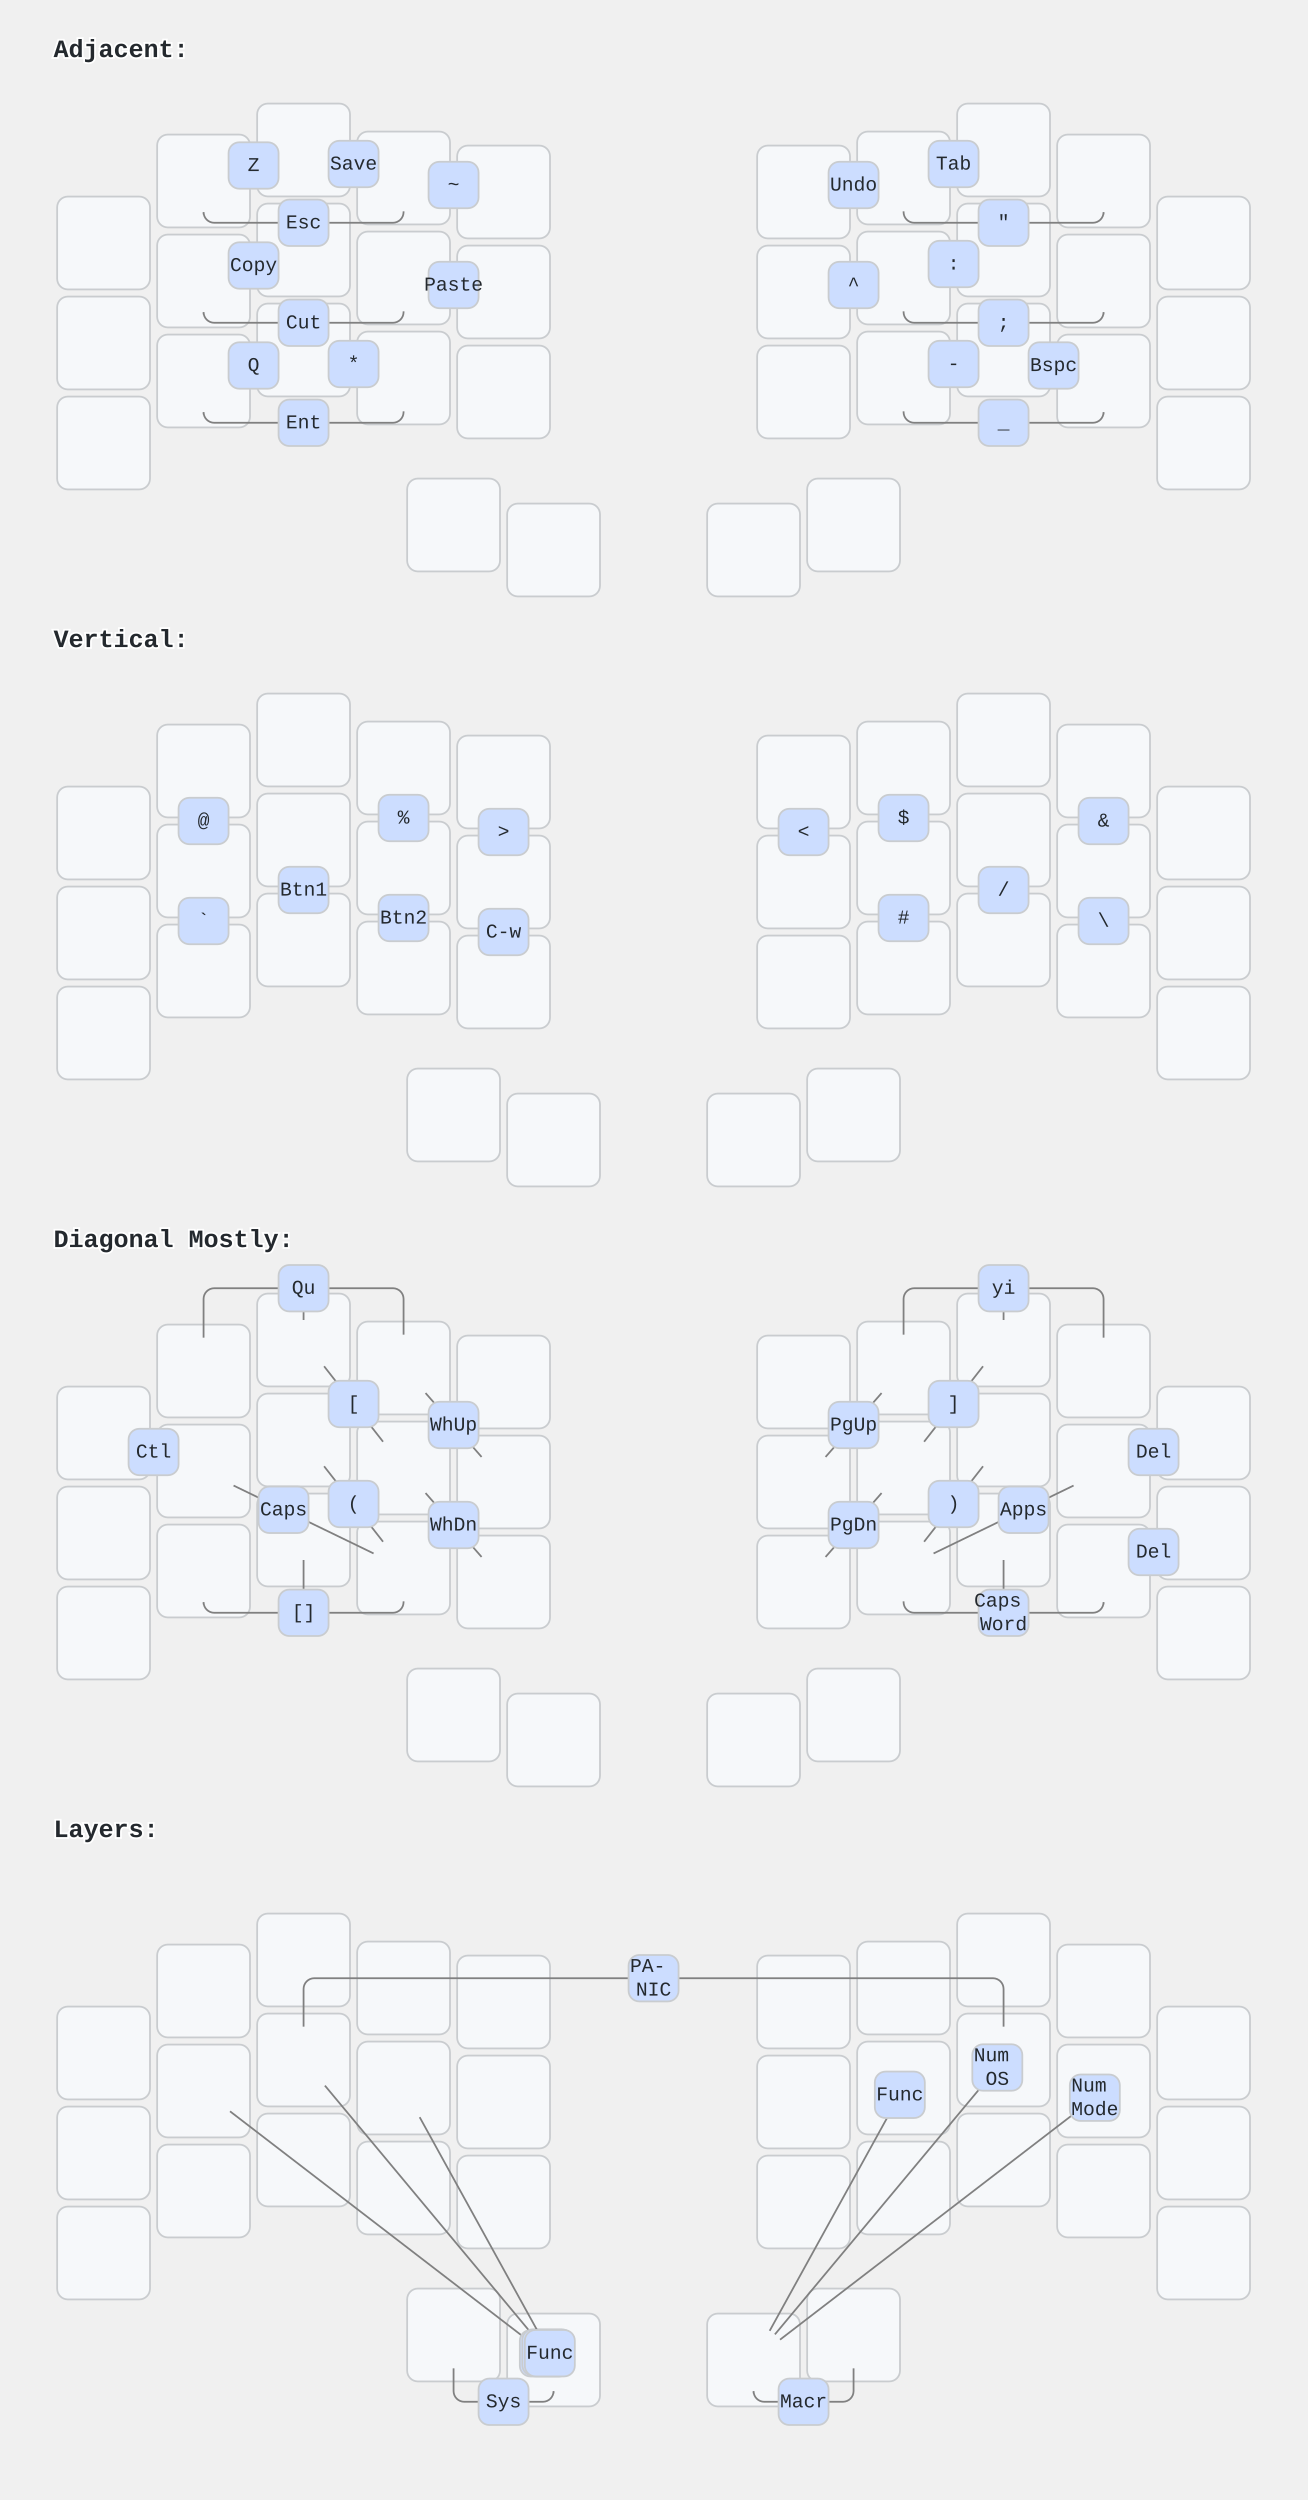
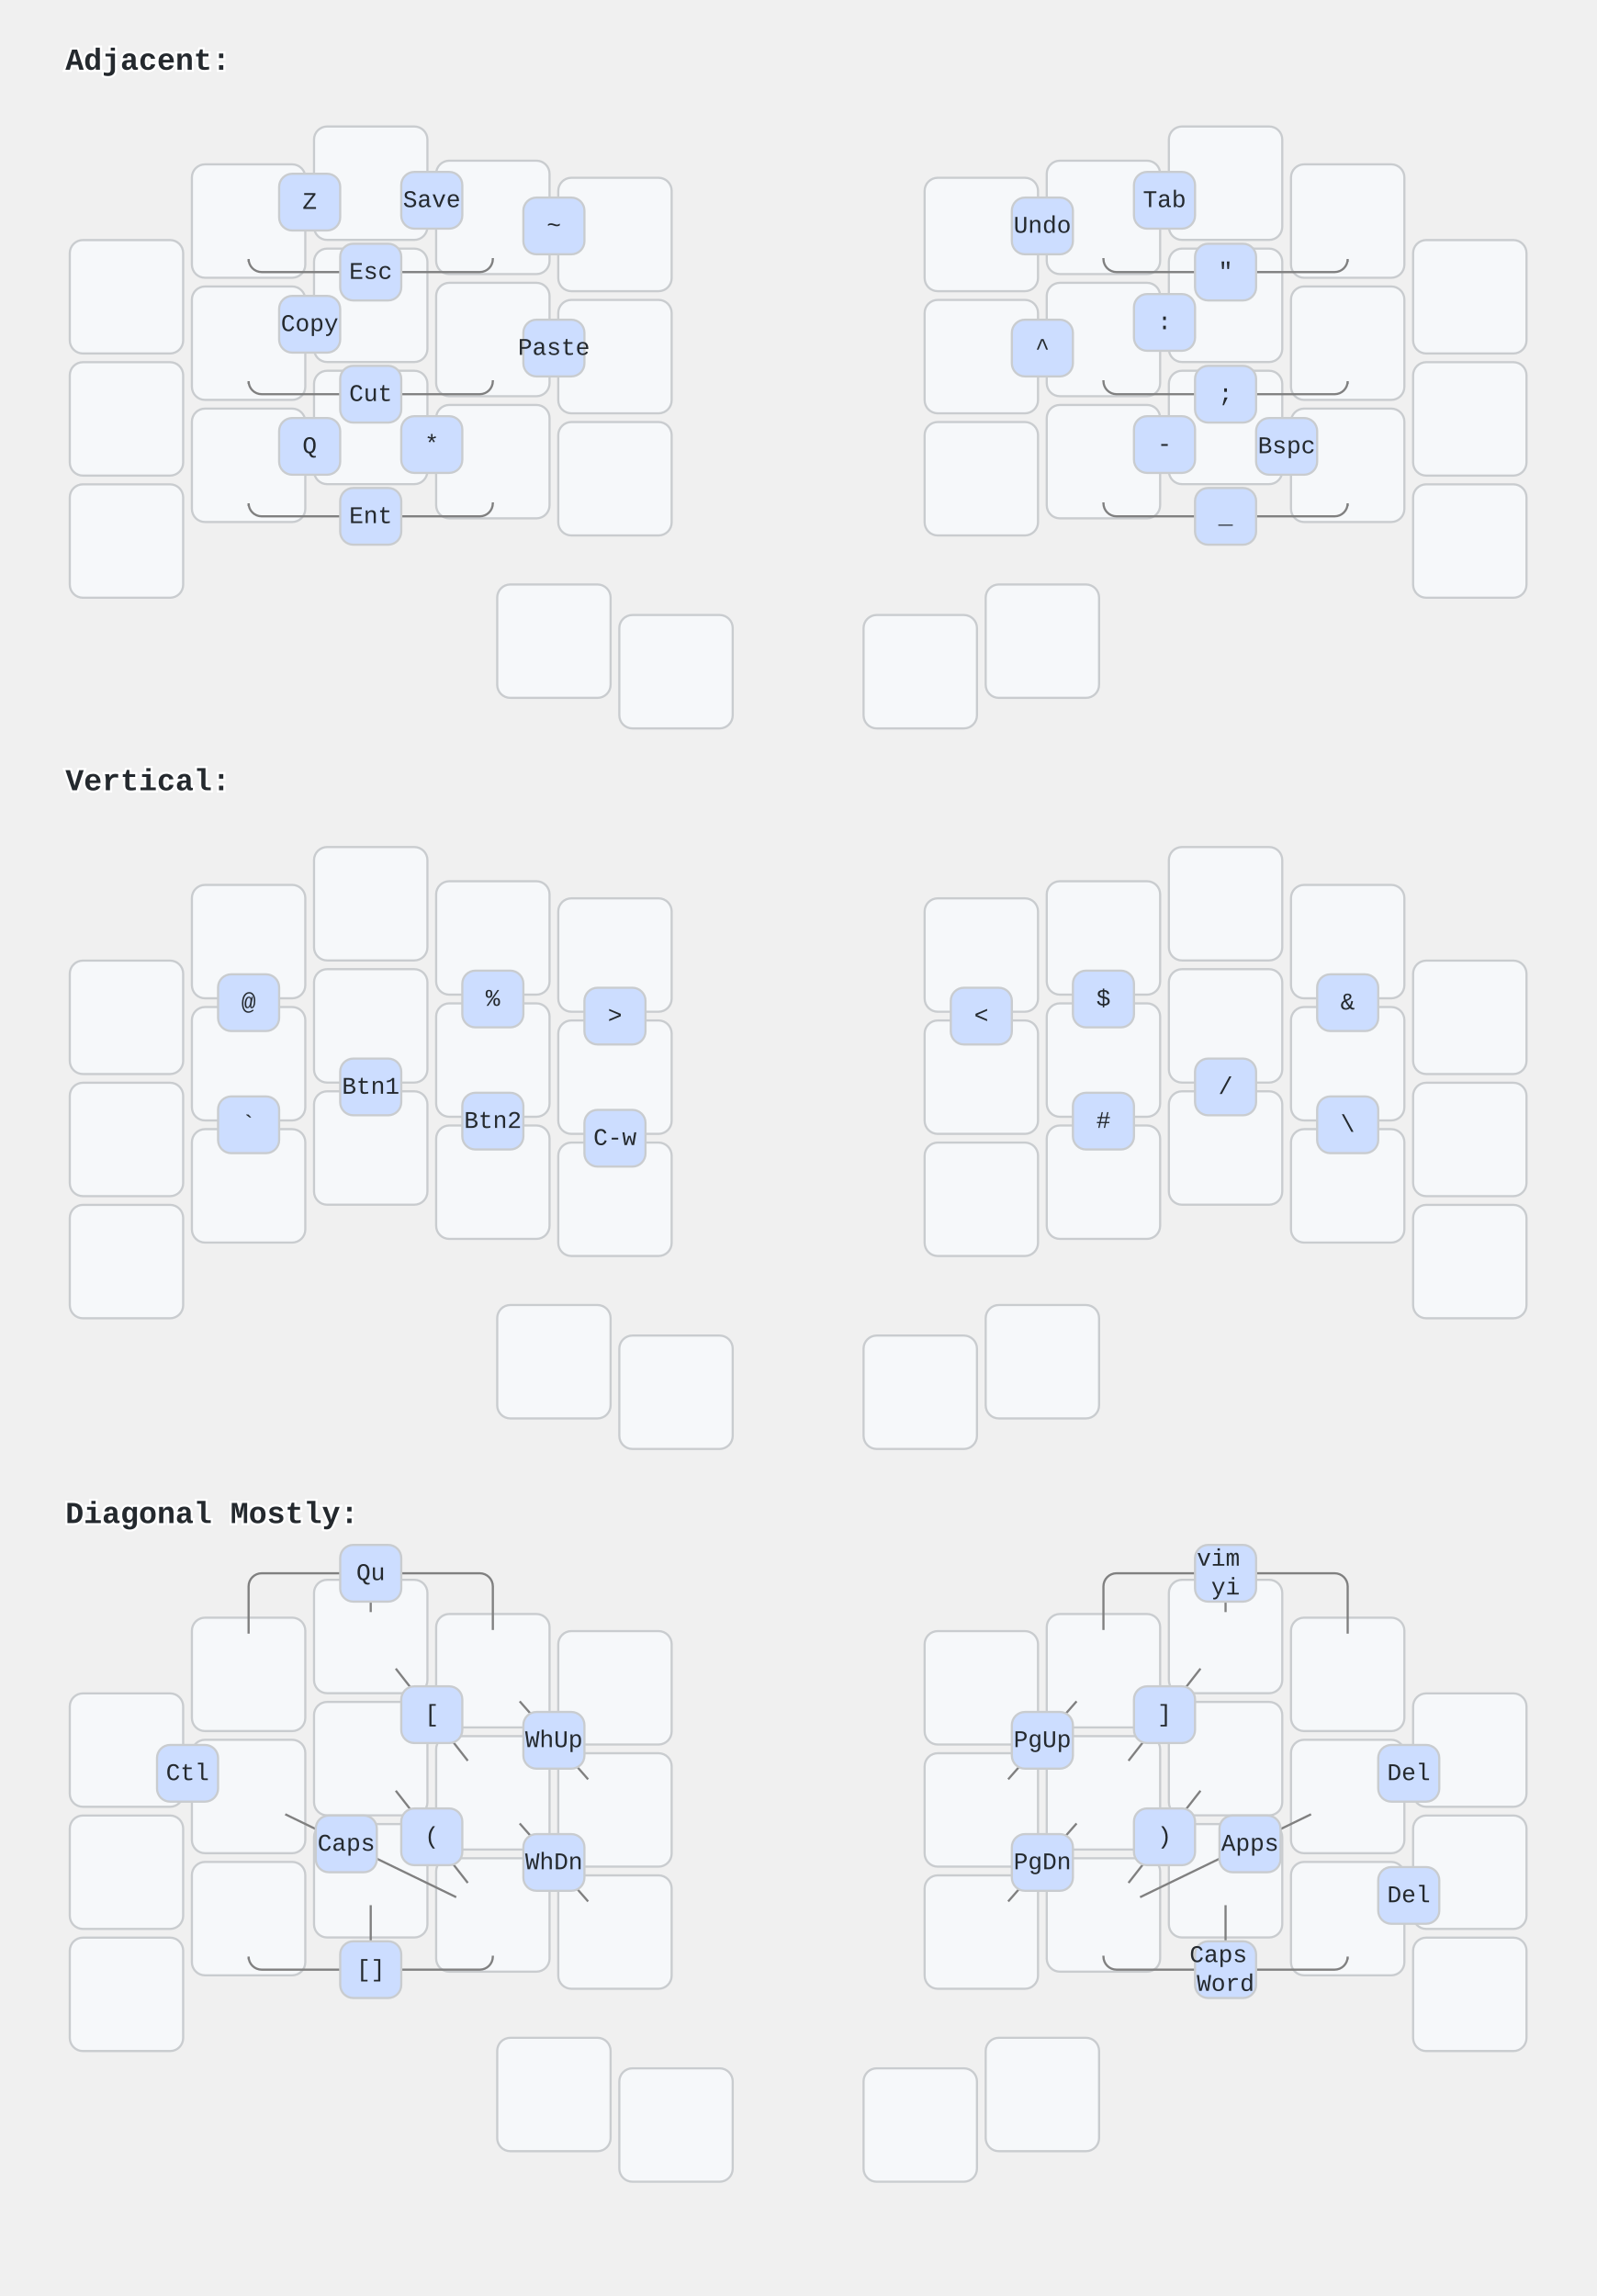
- <svg xmlns="http://www.w3.org/2000/svg" width="732.0" height="1400.0" viewBox="0 0 732.0 1400.0">
+ <svg xmlns="http://www.w3.org/2000/svg" width="732.0" height="1052.8" viewBox="0 0 732.0 1052.8">
  <style>/* font and background color specifications */
svg {
    font-family: SFMono-Regular,Consolas,Liberation Mono,Menlo,monospace;
    font-size: 14px;
    font-kerning: normal;
    text-rendering: optimizeLegibility;
    fill: #24292e;
}

/* default key styling */
rect {
    fill: #f6f8fa;
    stroke: #c9cccf;
    stroke-width: 1;
}

/* color accent for combo boxes */
rect.combo {
    fill: #cdf;
}

/* color accent for held keys */
rect.held, rect.combo.held {
    fill: #fdd;
}

/* color accent for ghost (optional) keys */
rect.ghost, rect.combo.ghost {
    fill: #ddd;
}

text {
    text-anchor: middle;
    dominant-baseline: middle;
}

/* styling for layer labels */
text.label {
    font-weight: bold;
    text-anchor: start;
    stroke: white;
    stroke-width: 2;
    paint-order: stroke;
}

/* styling for combo tap, and key hold/shifted label text */
text.combo, text.hold, text.shifted {
    font-size: 11px;
}

text.hold {
    text-anchor: middle;
    dominant-baseline: auto;
}

text.shifted {
    text-anchor: middle;
    dominant-baseline: hanging;
}

/* styling for hold/shifted label text in combo box */
text.combo.hold, text.combo.shifted {
    font-size: 8px;
}

/* styling for combo dendrons */
path {
    stroke-width: 1;
    stroke: gray;
    fill: none;
}
</style>
  <g class="layer-Adjacent">
    <text x="30.0" y="28.0" class="label">Adjacent:</text>
    <rect rx="6.0" ry="6.0" x="32.0" y="110.08" width="52.0" height="52.0" class="" />
    <rect rx="6.0" ry="6.0" x="88.0" y="75.36" width="52.0" height="52.0" class="" />
    <rect rx="6.0" ry="6.0" x="144.0" y="58.0" width="52.0" height="52.0" class="" />
    <rect rx="6.0" ry="6.0" x="200.0" y="73.68" width="52.0" height="52.0" class="" />
    <rect rx="6.0" ry="6.0" x="256.0" y="81.52" width="52.0" height="52.0" class="" />
    <rect rx="6.0" ry="6.0" x="424.0" y="81.52" width="52.0" height="52.0" class="" />
    <rect rx="6.0" ry="6.0" x="480.0" y="73.68" width="52.0" height="52.0" class="" />
    <rect rx="6.0" ry="6.0" x="536.0" y="58.0" width="52.0" height="52.0" class="" />
    <rect rx="6.0" ry="6.0" x="592.0" y="75.36" width="52.0" height="52.0" class="" />
    <rect rx="6.0" ry="6.0" x="648.0" y="110.08" width="52.0" height="52.0" class="" />
    <rect rx="6.0" ry="6.0" x="32.0" y="166.08" width="52.0" height="52.0" class="" />
    <rect rx="6.0" ry="6.0" x="88.0" y="131.36" width="52.0" height="52.0" class="" />
    <rect rx="6.0" ry="6.0" x="144.0" y="114.0" width="52.0" height="52.0" class="" />
    <rect rx="6.0" ry="6.0" x="200.0" y="129.68" width="52.0" height="52.0" class="" />
    <rect rx="6.0" ry="6.0" x="256.0" y="137.52" width="52.0" height="52.0" class="" />
    <rect rx="6.0" ry="6.0" x="424.0" y="137.52" width="52.0" height="52.0" class="" />
    <rect rx="6.0" ry="6.0" x="480.0" y="129.68" width="52.0" height="52.0" class="" />
    <rect rx="6.0" ry="6.0" x="536.0" y="114.0" width="52.0" height="52.0" class="" />
    <rect rx="6.0" ry="6.0" x="592.0" y="131.36" width="52.0" height="52.0" class="" />
    <rect rx="6.0" ry="6.0" x="648.0" y="166.08" width="52.0" height="52.0" class="" />
    <rect rx="6.0" ry="6.0" x="32.0" y="222.08" width="52.0" height="52.0" class="" />
    <rect rx="6.0" ry="6.0" x="88.0" y="187.36" width="52.0" height="52.0" class="" />
    <rect rx="6.0" ry="6.0" x="144.0" y="170.0" width="52.0" height="52.0" class="" />
    <rect rx="6.0" ry="6.0" x="200.0" y="185.68" width="52.0" height="52.0" class="" />
    <rect rx="6.0" ry="6.0" x="256.0" y="193.52" width="52.0" height="52.0" class="" />
    <rect rx="6.0" ry="6.0" x="424.0" y="193.52" width="52.0" height="52.0" class="" />
    <rect rx="6.0" ry="6.0" x="480.0" y="185.68" width="52.0" height="52.0" class="" />
    <rect rx="6.0" ry="6.0" x="536.0" y="170.0" width="52.0" height="52.0" class="" />
    <rect rx="6.0" ry="6.0" x="592.0" y="187.36" width="52.0" height="52.0" class="" />
    <rect rx="6.0" ry="6.0" x="648.0" y="222.08" width="52.0" height="52.0" class="" />
    <rect rx="6.0" ry="6.0" x="228.0" y="268.0" width="52.0" height="52.0" class="" />
    <rect rx="6.0" ry="6.0" x="284.0" y="282.0" width="52.0" height="52.0" class="" />
    <rect rx="6.0" ry="6.0" x="396.0" y="282.0" width="52.0" height="52.0" class="" />
    <rect rx="6.0" ry="6.0" x="452.0" y="268.0" width="52.0" height="52.0" class="" />
    <path d="M170.0,124.76 h-50.0 a6.0,6.0 0 0 1 -6.0,-6.0 v1.267" />
    <path d="M170.0,124.76 h50.0 a6.0,6.0 0 0 0 6.0,-6.0 v-0.413" />
    <rect rx="6.0" ry="6.0" x="156.0" y="111.76" width="28.0" height="26.0" class="combo" />
    <text x="170.0" y="124.76" class="combo">Esc</text>
    <rect rx="6.0" ry="6.0" x="128.0" y="79.68" width="28.0" height="26.0" class="combo" />
    <text x="142.0" y="92.68" class="combo">Z</text>
    <rect rx="6.0" ry="6.0" x="184.0" y="78.84" width="28.0" height="26.0" class="combo" />
    <text x="198.0" y="91.84" class="combo">Save</text>
    <rect rx="6.0" ry="6.0" x="240.0" y="90.6" width="28.0" height="26.0" class="combo" />
    <text x="254.0" y="103.6" class="combo">~</text>
    <rect rx="6.0" ry="6.0" x="464.0" y="90.6" width="28.0" height="26.0" class="combo" />
    <text x="478.0" y="103.6" class="combo">Undo</text>
    <rect rx="6.0" ry="6.0" x="520.0" y="78.84" width="28.0" height="26.0" class="combo" />
    <text x="534.0" y="91.84" class="combo">Tab</text>
    <path d="M562.0,124.76 h-50.0 a6.0,6.0 0 0 1 -6.0,-6.0 v-0.413" />
    <path d="M562.0,124.76 h50.0 a6.0,6.0 0 0 0 6.0,-6.0 v1.267" />
    <rect rx="6.0" ry="6.0" x="548.0" y="111.76" width="28.0" height="26.0" class="combo" />
    <text x="562.0" y="124.76" class="combo">"</text>
    <path d="M170.0,180.76 h-50.0 a6.0,6.0 0 0 1 -6.0,-6.0 v1.267" />
    <path d="M170.0,180.76 h50.0 a6.0,6.0 0 0 0 6.0,-6.0 v-0.413" />
    <rect rx="6.0" ry="6.0" x="156.0" y="167.76" width="28.0" height="26.0" class="combo" />
    <text x="170.0" y="180.76" class="combo">Cut</text>
    <rect rx="6.0" ry="6.0" x="128.0" y="135.68" width="28.0" height="26.0" class="combo" />
    <text x="142.0" y="148.68" class="combo">Copy</text>
    <rect rx="6.0" ry="6.0" x="240.0" y="146.6" width="28.0" height="26.0" class="combo" />
    <text x="254.0" y="159.6" class="combo">Paste</text>
    <rect rx="6.0" ry="6.0" x="464.0" y="146.6" width="28.0" height="26.0" class="combo" />
    <text x="478.0" y="159.6" class="combo">^</text>
    <rect rx="6.0" ry="6.0" x="520.0" y="134.84" width="28.0" height="26.0" class="combo" />
    <text x="534.0" y="147.84" class="combo">:</text>
    <path d="M562.0,180.76 h-50.0 a6.0,6.0 0 0 1 -6.0,-6.0 v-0.413" />
    <path d="M562.0,180.76 h50.0 a6.0,6.0 0 0 0 6.0,-6.0 v1.267" />
    <rect rx="6.0" ry="6.0" x="548.0" y="167.76" width="28.0" height="26.0" class="combo" />
    <text x="562.0" y="180.76" class="combo">;</text>
    <rect rx="6.0" ry="6.0" x="128.0" y="191.68" width="28.0" height="26.0" class="combo" />
    <text x="142.0" y="204.68" class="combo">Q</text>
    <rect rx="6.0" ry="6.0" x="184.0" y="190.84" width="28.0" height="26.0" class="combo" />
    <text x="198.0" y="203.84" class="combo">*</text>
    <path d="M170.0,236.76 h-50.0 a6.0,6.0 0 0 1 -6.0,-6.0 v1.267" />
    <path d="M170.0,236.76 h50.0 a6.0,6.0 0 0 0 6.0,-6.0 v-0.413" />
    <rect rx="6.0" ry="6.0" x="156.0" y="223.76" width="28.0" height="26.0" class="combo" />
    <text x="170.0" y="236.76" class="combo">Ent</text>
    <path d="M562.0,236.76 h-50.0 a6.0,6.0 0 0 1 -6.0,-6.0 v-0.413" />
    <path d="M562.0,236.76 h50.0 a6.0,6.0 0 0 0 6.0,-6.0 v1.267" />
    <rect rx="6.0" ry="6.0" x="548.0" y="223.76" width="28.0" height="26.0" class="combo" />
    <text x="562.0" y="236.76" class="combo">_</text>
    <rect rx="6.0" ry="6.0" x="520.0" y="190.84" width="28.0" height="26.0" class="combo" />
    <text x="534.0" y="203.84" class="combo">-</text>
    <rect rx="6.0" ry="6.0" x="576.0" y="191.68" width="28.0" height="26.0" class="combo" />
    <text x="590.0" y="204.68" class="combo">Bspc</text>
  </g>
  <g class="layer-Vertical">
    <text x="30.0" y="358.4" class="label">Vertical:</text>
    <rect rx="6.0" ry="6.0" x="32.0" y="440.48" width="52.0" height="52.0" class="" />
    <rect rx="6.0" ry="6.0" x="88.0" y="405.76" width="52.0" height="52.0" class="" />
    <rect rx="6.0" ry="6.0" x="144.0" y="388.4" width="52.0" height="52.0" class="" />
    <rect rx="6.0" ry="6.0" x="200.0" y="404.08" width="52.0" height="52.0" class="" />
    <rect rx="6.0" ry="6.0" x="256.0" y="411.92" width="52.0" height="52.0" class="" />
    <rect rx="6.0" ry="6.0" x="424.0" y="411.92" width="52.0" height="52.0" class="" />
    <rect rx="6.0" ry="6.0" x="480.0" y="404.08" width="52.0" height="52.0" class="" />
    <rect rx="6.0" ry="6.0" x="536.0" y="388.4" width="52.0" height="52.0" class="" />
    <rect rx="6.0" ry="6.0" x="592.0" y="405.76" width="52.0" height="52.0" class="" />
    <rect rx="6.0" ry="6.0" x="648.0" y="440.48" width="52.0" height="52.0" class="" />
    <rect rx="6.0" ry="6.0" x="32.0" y="496.48" width="52.0" height="52.0" class="" />
    <rect rx="6.0" ry="6.0" x="88.0" y="461.76" width="52.0" height="52.0" class="" />
    <rect rx="6.0" ry="6.0" x="144.0" y="444.4" width="52.0" height="52.0" class="" />
    <rect rx="6.0" ry="6.0" x="200.0" y="460.08" width="52.0" height="52.0" class="" />
    <rect rx="6.0" ry="6.0" x="256.0" y="467.92" width="52.0" height="52.0" class="" />
    <rect rx="6.0" ry="6.0" x="424.0" y="467.92" width="52.0" height="52.0" class="" />
    <rect rx="6.0" ry="6.0" x="480.0" y="460.08" width="52.0" height="52.0" class="" />
    <rect rx="6.0" ry="6.0" x="536.0" y="444.4" width="52.0" height="52.0" class="" />
    <rect rx="6.0" ry="6.0" x="592.0" y="461.76" width="52.0" height="52.0" class="" />
    <rect rx="6.0" ry="6.0" x="648.0" y="496.48" width="52.0" height="52.0" class="" />
    <rect rx="6.0" ry="6.0" x="32.0" y="552.48" width="52.0" height="52.0" class="" />
    <rect rx="6.0" ry="6.0" x="88.0" y="517.76" width="52.0" height="52.0" class="" />
    <rect rx="6.0" ry="6.0" x="144.0" y="500.4" width="52.0" height="52.0" class="" />
    <rect rx="6.0" ry="6.0" x="200.0" y="516.08" width="52.0" height="52.0" class="" />
    <rect rx="6.0" ry="6.0" x="256.0" y="523.92" width="52.0" height="52.0" class="" />
    <rect rx="6.0" ry="6.0" x="424.0" y="523.92" width="52.0" height="52.0" class="" />
    <rect rx="6.0" ry="6.0" x="480.0" y="516.08" width="52.0" height="52.0" class="" />
    <rect rx="6.0" ry="6.0" x="536.0" y="500.4" width="52.0" height="52.0" class="" />
    <rect rx="6.0" ry="6.0" x="592.0" y="517.76" width="52.0" height="52.0" class="" />
    <rect rx="6.0" ry="6.0" x="648.0" y="552.48" width="52.0" height="52.0" class="" />
    <rect rx="6.0" ry="6.0" x="228.0" y="598.4" width="52.0" height="52.0" class="" />
    <rect rx="6.0" ry="6.0" x="284.0" y="612.4" width="52.0" height="52.0" class="" />
    <rect rx="6.0" ry="6.0" x="396.0" y="612.4" width="52.0" height="52.0" class="" />
    <rect rx="6.0" ry="6.0" x="452.0" y="598.4" width="52.0" height="52.0" class="" />
    <rect rx="6.0" ry="6.0" x="100.0" y="446.76" width="28.0" height="26.0" class="combo" />
    <text x="114.0" y="459.76" class="combo">@</text>
    <rect rx="6.0" ry="6.0" x="212.0" y="445.08" width="28.0" height="26.0" class="combo" />
    <text x="226.0" y="458.08" class="combo">%</text>
    <rect rx="6.0" ry="6.0" x="268.0" y="452.92" width="28.0" height="26.0" class="combo" />
    <text x="282.0" y="465.92" class="combo">&gt;</text>
    <rect rx="6.0" ry="6.0" x="436.0" y="452.92" width="28.0" height="26.0" class="combo" />
    <text x="450.0" y="465.92" class="combo">&lt;</text>
    <rect rx="6.0" ry="6.0" x="492.0" y="445.08" width="28.0" height="26.0" class="combo" />
    <text x="506.0" y="458.08" class="combo">$</text>
    <rect rx="6.0" ry="6.0" x="604.0" y="446.76" width="28.0" height="26.0" class="combo" />
    <text x="618.0" y="459.76" class="combo">&amp;</text>
    <rect rx="6.0" ry="6.0" x="100.0" y="502.76" width="28.0" height="26.0" class="combo" />
    <text x="114.0" y="515.76" class="combo">`</text>
    <rect rx="6.0" ry="6.0" x="156.0" y="485.4" width="28.0" height="26.0" class="combo" />
    <text x="170.0" y="498.4" class="combo">Btn1</text>
    <rect rx="6.0" ry="6.0" x="212.0" y="501.08" width="28.0" height="26.0" class="combo" />
    <text x="226.0" y="514.08" class="combo">Btn2</text>
    <rect rx="6.0" ry="6.0" x="268.0" y="508.92" width="28.0" height="26.0" class="combo" />
    <text x="282.0" y="521.92" class="combo">C-w</text>
    <rect rx="6.0" ry="6.0" x="492.0" y="501.08" width="28.0" height="26.0" class="combo" />
    <text x="506.0" y="514.08" class="combo">#</text>
    <rect rx="6.0" ry="6.0" x="548.0" y="485.4" width="28.0" height="26.0" class="combo" />
    <text x="562.0" y="498.4" class="combo">/</text>
    <rect rx="6.0" ry="6.0" x="604.0" y="502.76" width="28.0" height="26.0" class="combo" />
    <text x="618.0" y="515.76" class="combo">\</text>
  </g>
  <g class="layer-Diagonal Mostly">
    <text x="30.0" y="694.4" class="label">Diagonal Mostly:</text>
    <rect rx="6.0" ry="6.0" x="32.0" y="776.48" width="52.0" height="52.0" class="" />
    <rect rx="6.0" ry="6.0" x="88.0" y="741.76" width="52.0" height="52.0" class="" />
    <rect rx="6.0" ry="6.0" x="144.0" y="724.4" width="52.0" height="52.0" class="" />
    <rect rx="6.0" ry="6.0" x="200.0" y="740.08" width="52.0" height="52.0" class="" />
    <rect rx="6.0" ry="6.0" x="256.0" y="747.92" width="52.0" height="52.0" class="" />
    <rect rx="6.0" ry="6.0" x="424.0" y="747.92" width="52.0" height="52.0" class="" />
    <rect rx="6.0" ry="6.0" x="480.0" y="740.08" width="52.0" height="52.0" class="" />
    <rect rx="6.0" ry="6.0" x="536.0" y="724.4" width="52.0" height="52.0" class="" />
    <rect rx="6.0" ry="6.0" x="592.0" y="741.76" width="52.0" height="52.0" class="" />
    <rect rx="6.0" ry="6.0" x="648.0" y="776.48" width="52.0" height="52.0" class="" />
    <rect rx="6.0" ry="6.0" x="32.0" y="832.48" width="52.0" height="52.0" class="" />
    <rect rx="6.0" ry="6.0" x="88.0" y="797.76" width="52.0" height="52.0" class="" />
    <rect rx="6.0" ry="6.0" x="144.0" y="780.4" width="52.0" height="52.0" class="" />
    <rect rx="6.0" ry="6.0" x="200.0" y="796.08" width="52.0" height="52.0" class="" />
    <rect rx="6.0" ry="6.0" x="256.0" y="803.92" width="52.0" height="52.0" class="" />
    <rect rx="6.0" ry="6.0" x="424.0" y="803.92" width="52.0" height="52.0" class="" />
    <rect rx="6.0" ry="6.0" x="480.0" y="796.08" width="52.0" height="52.0" class="" />
    <rect rx="6.0" ry="6.0" x="536.0" y="780.4" width="52.0" height="52.0" class="" />
    <rect rx="6.0" ry="6.0" x="592.0" y="797.76" width="52.0" height="52.0" class="" />
    <rect rx="6.0" ry="6.0" x="648.0" y="832.48" width="52.0" height="52.0" class="" />
    <rect rx="6.0" ry="6.0" x="32.0" y="888.48" width="52.0" height="52.0" class="" />
    <rect rx="6.0" ry="6.0" x="88.0" y="853.76" width="52.0" height="52.0" class="" />
    <rect rx="6.0" ry="6.0" x="144.0" y="836.4" width="52.0" height="52.0" class="" />
    <rect rx="6.0" ry="6.0" x="200.0" y="852.08" width="52.0" height="52.0" class="" />
    <rect rx="6.0" ry="6.0" x="256.0" y="859.92" width="52.0" height="52.0" class="" />
    <rect rx="6.0" ry="6.0" x="424.0" y="859.92" width="52.0" height="52.0" class="" />
    <rect rx="6.0" ry="6.0" x="480.0" y="852.08" width="52.0" height="52.0" class="" />
    <rect rx="6.0" ry="6.0" x="536.0" y="836.4" width="52.0" height="52.0" class="" />
    <rect rx="6.0" ry="6.0" x="592.0" y="853.76" width="52.0" height="52.0" class="" />
    <rect rx="6.0" ry="6.0" x="648.0" y="888.48" width="52.0" height="52.0" class="" />
    <rect rx="6.0" ry="6.0" x="228.0" y="934.4" width="52.0" height="52.0" class="" />
    <rect rx="6.0" ry="6.0" x="284.0" y="948.4" width="52.0" height="52.0" class="" />
    <rect rx="6.0" ry="6.0" x="396.0" y="948.4" width="52.0" height="52.0" class="" />
    <rect rx="6.0" ry="6.0" x="452.0" y="934.4" width="52.0" height="52.0" class="" />
    <path d="M170.0,721.4 h-50.0 a6.0,6.0 0 0 0 -6.0,6.0 v21.693" />
    <path d="M170.0,721.4 h-6.0 a6.0,6.0 0 0 0 6.0,6.0 v11.8" />
    <path d="M170.0,721.4 h50.0 a6.0,6.0 0 0 1 6.0,6.0 v20.013" />
    <rect rx="6.0" ry="6.0" x="156.0" y="708.4" width="28.0" height="26.0" class="combo" />
    <text x="170.0" y="721.4" class="combo">Qu</text>
    <path d="M562.0,721.4 h-50.0 a6.0,6.0 0 0 0 -6.0,6.0 v20.013" />
    <path d="M562.0,721.4 h-6.0 a6.0,6.0 0 0 0 6.0,6.0 v11.8" />
    <path d="M562.0,721.4 h50.0 a6.0,6.0 0 0 1 6.0,6.0 v21.693" />
    <rect rx="6.0" ry="6.0" x="548.0" y="708.4" width="28.0" height="26.0" class="combo" />
-     <text x="562.0" y="721.4" class="combo">yi</text>
+     <text x="562.0" y="721.4" class="combo">
+       <tspan x="562.0" dy="-0.6em">vim</tspan>
+       <tspan x="562.0" dy="1.2em">yi</tspan>
+     </text>
    <path d="M170.0,903.16 h-50.0 a6.0,6.0 0 0 1 -6.0,-6.0 v1.267" />
    <path d="M170.0,903.16 h-6.0 a6.0,6.0 0 0 1 6.0,-6.0 v-23.56" />
    <path d="M170.0,903.16 h50.0 a6.0,6.0 0 0 0 6.0,-6.0 v-0.413" />
    <rect rx="6.0" ry="6.0" x="156.0" y="890.16" width="28.0" height="26.0" class="combo" />
    <text x="170.0" y="903.16" class="combo">[]</text>
    <path d="M562.0,903.16 h-50.0 a6.0,6.0 0 0 1 -6.0,-6.0 v-0.413" />
    <path d="M562.0,903.16 h-6.0 a6.0,6.0 0 0 1 6.0,-6.0 v-23.56" />
    <path d="M562.0,903.16 h50.0 a6.0,6.0 0 0 0 6.0,-6.0 v1.267" />
    <rect rx="6.0" ry="6.0" x="548.0" y="890.16" width="28.0" height="26.0" class="combo" />
    <text x="562.0" y="903.16" class="combo">
      <tspan x="562.0" dy="-0.6em">Caps</tspan>
      <tspan x="562.0" dy="1.2em">Word</tspan>
    </text>
    <path d="M86.0,813.12 l-10.551,-4.009" />
    <path d="M86.0,813.12 l10.551,4.009" />
    <rect rx="6.0" ry="6.0" x="72.0" y="800.12" width="28.0" height="26.0" class="combo" />
    <text x="86.0" y="813.12" class="combo">Ctl</text>
    <path d="M198.0,786.24 l-16.508,-21.13" />
    <path d="M198.0,786.24 l16.508,21.13" />
    <rect rx="6.0" ry="6.0" x="184.0" y="773.24" width="28.0" height="26.0" class="combo" />
    <text x="198.0" y="786.24" class="combo">[</text>
    <path d="M254.0,798.0 l-15.69,-17.887" />
    <path d="M254.0,798.0 l15.69,17.887" />
    <rect rx="6.0" ry="6.0" x="240.0" y="785.0" width="28.0" height="26.0" class="combo" />
    <text x="254.0" y="798.0" class="combo">WhUp</text>
    <path d="M478.0,798.0 l15.69,-17.887" />
    <path d="M478.0,798.0 l-15.69,17.887" />
    <rect rx="6.0" ry="6.0" x="464.0" y="785.0" width="28.0" height="26.0" class="combo" />
    <text x="478.0" y="798.0" class="combo">PgUp</text>
    <path d="M534.0,786.24 l16.508,-21.13" />
    <path d="M534.0,786.24 l-16.508,21.13" />
    <rect rx="6.0" ry="6.0" x="520.0" y="773.24" width="28.0" height="26.0" class="combo" />
    <text x="534.0" y="786.24" class="combo">]</text>
    <path d="M646.0,813.12 l10.551,-4.009" />
    <path d="M646.0,813.12 l-10.551,4.009" />
    <rect rx="6.0" ry="6.0" x="632.0" y="800.12" width="28.0" height="26.0" class="combo" />
    <text x="646.0" y="813.12" class="combo">Del</text>
    <path d="M158.8,845.488 l-28.004,-13.582" />
    <path d="M158.8,845.488 l50.404,24.446" />
    <rect rx="6.0" ry="6.0" x="144.8" y="832.488" width="28.0" height="26.0" class="combo" />
    <text x="158.8" y="845.488" class="combo">Caps</text>
    <path d="M198.0,842.24 l-16.508,-21.13" />
    <path d="M198.0,842.24 l16.508,21.13" />
    <rect rx="6.0" ry="6.0" x="184.0" y="829.24" width="28.0" height="26.0" class="combo" />
    <text x="198.0" y="842.24" class="combo">(</text>
    <path d="M254.0,854.0 l-15.69,-17.887" />
    <path d="M254.0,854.0 l15.69,17.887" />
    <rect rx="6.0" ry="6.0" x="240.0" y="841.0" width="28.0" height="26.0" class="combo" />
    <text x="254.0" y="854.0" class="combo">WhDn</text>
    <path d="M478.0,854.0 l15.69,-17.887" />
    <path d="M478.0,854.0 l-15.69,17.887" />
    <rect rx="6.0" ry="6.0" x="464.0" y="841.0" width="28.0" height="26.0" class="combo" />
    <text x="478.0" y="854.0" class="combo">PgDn</text>
    <path d="M534.0,842.24 l16.508,-21.13" />
    <path d="M534.0,842.24 l-16.508,21.13" />
    <rect rx="6.0" ry="6.0" x="520.0" y="829.24" width="28.0" height="26.0" class="combo" />
    <text x="534.0" y="842.24" class="combo">)</text>
    <path d="M573.2,845.488 l28.004,-13.582" />
    <path d="M573.2,845.488 l-50.404,24.446" />
    <rect rx="6.0" ry="6.0" x="559.2" y="832.488" width="28.0" height="26.0" class="combo" />
    <text x="573.2" y="845.488" class="combo">Apps</text>
    <path d="M646.0,869.12 l10.551,-4.009" />
    <path d="M646.0,869.12 l-10.551,4.009" />
    <rect rx="6.0" ry="6.0" x="632.0" y="856.12" width="28.0" height="26.0" class="combo" />
    <text x="646.0" y="869.12" class="combo">Del</text>
  </g>
-   <g class="layer-Layers">
-     <text x="30.0" y="1024.8" class="label">Layers:</text>
-     <rect rx="6.0" ry="6.0" x="32.0" y="1123.68" width="52.0" height="52.0" class="" />
-     <rect rx="6.0" ry="6.0" x="88.0" y="1088.96" width="52.0" height="52.0" class="" />
-     <rect rx="6.0" ry="6.0" x="144.0" y="1071.6" width="52.0" height="52.0" class="" />
-     <rect rx="6.0" ry="6.0" x="200.0" y="1087.28" width="52.0" height="52.0" class="" />
-     <rect rx="6.0" ry="6.0" x="256.0" y="1095.12" width="52.0" height="52.0" class="" />
-     <rect rx="6.0" ry="6.0" x="424.0" y="1095.12" width="52.0" height="52.0" class="" />
-     <rect rx="6.0" ry="6.0" x="480.0" y="1087.28" width="52.0" height="52.0" class="" />
-     <rect rx="6.0" ry="6.0" x="536.0" y="1071.6" width="52.0" height="52.0" class="" />
-     <rect rx="6.0" ry="6.0" x="592.0" y="1088.96" width="52.0" height="52.0" class="" />
-     <rect rx="6.0" ry="6.0" x="648.0" y="1123.68" width="52.0" height="52.0" class="" />
-     <rect rx="6.0" ry="6.0" x="32.0" y="1179.68" width="52.0" height="52.0" class="" />
-     <rect rx="6.0" ry="6.0" x="88.0" y="1144.96" width="52.0" height="52.0" class="" />
-     <rect rx="6.0" ry="6.0" x="144.0" y="1127.6" width="52.0" height="52.0" class="" />
-     <rect rx="6.0" ry="6.0" x="200.0" y="1143.28" width="52.0" height="52.0" class="" />
-     <rect rx="6.0" ry="6.0" x="256.0" y="1151.12" width="52.0" height="52.0" class="" />
-     <rect rx="6.0" ry="6.0" x="424.0" y="1151.12" width="52.0" height="52.0" class="" />
-     <rect rx="6.0" ry="6.0" x="480.0" y="1143.28" width="52.0" height="52.0" class="" />
-     <rect rx="6.0" ry="6.0" x="536.0" y="1127.6" width="52.0" height="52.0" class="" />
-     <rect rx="6.0" ry="6.0" x="592.0" y="1144.96" width="52.0" height="52.0" class="" />
-     <rect rx="6.0" ry="6.0" x="648.0" y="1179.68" width="52.0" height="52.0" class="" />
-     <rect rx="6.0" ry="6.0" x="32.0" y="1235.68" width="52.0" height="52.0" class="" />
-     <rect rx="6.0" ry="6.0" x="88.0" y="1200.96" width="52.0" height="52.0" class="" />
-     <rect rx="6.0" ry="6.0" x="144.0" y="1183.6" width="52.0" height="52.0" class="" />
-     <rect rx="6.0" ry="6.0" x="200.0" y="1199.28" width="52.0" height="52.0" class="" />
-     <rect rx="6.0" ry="6.0" x="256.0" y="1207.12" width="52.0" height="52.0" class="" />
-     <rect rx="6.0" ry="6.0" x="424.0" y="1207.12" width="52.0" height="52.0" class="" />
-     <rect rx="6.0" ry="6.0" x="480.0" y="1199.28" width="52.0" height="52.0" class="" />
-     <rect rx="6.0" ry="6.0" x="536.0" y="1183.6" width="52.0" height="52.0" class="" />
-     <rect rx="6.0" ry="6.0" x="592.0" y="1200.96" width="52.0" height="52.0" class="" />
-     <rect rx="6.0" ry="6.0" x="648.0" y="1235.68" width="52.0" height="52.0" class="" />
-     <rect rx="6.0" ry="6.0" x="228.0" y="1281.6" width="52.0" height="52.0" class="" />
-     <rect rx="6.0" ry="6.0" x="284.0" y="1295.6" width="52.0" height="52.0" class="" />
-     <rect rx="6.0" ry="6.0" x="396.0" y="1295.6" width="52.0" height="52.0" class="" />
-     <rect rx="6.0" ry="6.0" x="452.0" y="1281.6" width="52.0" height="52.0" class="" />
-     <path d="M366.0,1107.8 h-190.0 a6.0,6.0 0 0 0 -6.0,6.0 v21.133" />
-     <path d="M366.0,1107.8 h190.0 a6.0,6.0 0 0 1 6.0,6.0 v21.133" />
-     <rect rx="6.0" ry="6.0" x="352.0" y="1094.8" width="28.0" height="26.0" class="combo" />
-     <text x="366.0" y="1107.8" class="combo">
-       <tspan x="366.0" dy="-0.6em">PA-</tspan>
-       <tspan x="366.0" dy="1.2em">NIC</tspan>
-     </text>
-     <path d="M282.0,1345.0 h-22.0 a6.0,6.0 0 0 1 -6.0,-6.0 v-12.733" />
-     <path d="M282.0,1345.0 h22.0 a6.0,6.0 0 0 0 6.0,-6.0 v1.267" />
-     <rect rx="6.0" ry="6.0" x="268.0" y="1332.0" width="28.0" height="26.0" class="combo" />
-     <text x="282.0" y="1345.0" class="combo">Sys</text>
-     <path d="M450.0,1345.0 h22.0 a6.0,6.0 0 0 0 6.0,-6.0 v-12.733" />
-     <path d="M450.0,1345.0 h-22.0 a6.0,6.0 0 0 1 -6.0,-6.0 v1.267" />
-     <rect rx="6.0" ry="6.0" x="436.0" y="1332.0" width="28.0" height="26.0" class="combo" />
-     <text x="450.0" y="1345.0" class="combo">Macr</text>
-     <path d="M305.1,1317.834 l-176.3,-135.499" />
-     <rect rx="6.0" ry="6.0" x="291.1" y="1304.834" width="28.0" height="26.0" class="combo" />
-     <text x="305.1" y="1317.834" class="combo">Sym</text>
-     <path d="M306.5,1317.4 l-124.55,-149.46" />
-     <rect rx="6.0" ry="6.0" x="292.5" y="1304.4" width="28.0" height="26.0" class="combo" />
-     <text x="306.5" y="1317.4" class="combo">Macr</text>
-     <path d="M307.9,1317.792 l-72.886,-132.166" />
-     <rect rx="6.0" ry="6.0" x="293.9" y="1304.792" width="28.0" height="26.0" class="combo" />
-     <text x="307.9" y="1317.792" class="combo">Func</text>
-     <path d="M503.9,1173.088 l-72.886,132.166" />
-     <rect rx="6.0" ry="6.0" x="489.9" y="1160.088" width="28.0" height="26.0" class="combo" />
-     <text x="503.9" y="1173.088" class="combo">Func</text>
-     <path d="M558.5,1157.8 l-124.55,149.46" />
-     <rect rx="6.0" ry="6.0" x="544.5" y="1144.8" width="28.0" height="26.0" class="combo" />
-     <text x="558.5" y="1157.8" class="combo">
-       <tspan x="558.5" dy="-0.6em">Num</tspan>
-       <tspan x="558.5" dy="1.2em">OS</tspan>
-     </text>
-     <path d="M613.1,1174.726 l-176.3,135.499" />
-     <rect rx="6.0" ry="6.0" x="599.1" y="1161.726" width="28.0" height="26.0" class="combo" />
-     <text x="613.1" y="1174.726" class="combo">
-       <tspan x="613.1" dy="-0.6em">Num</tspan>
-       <tspan x="613.1" dy="1.2em">Mode</tspan>
-     </text>
-   </g>
</svg>
